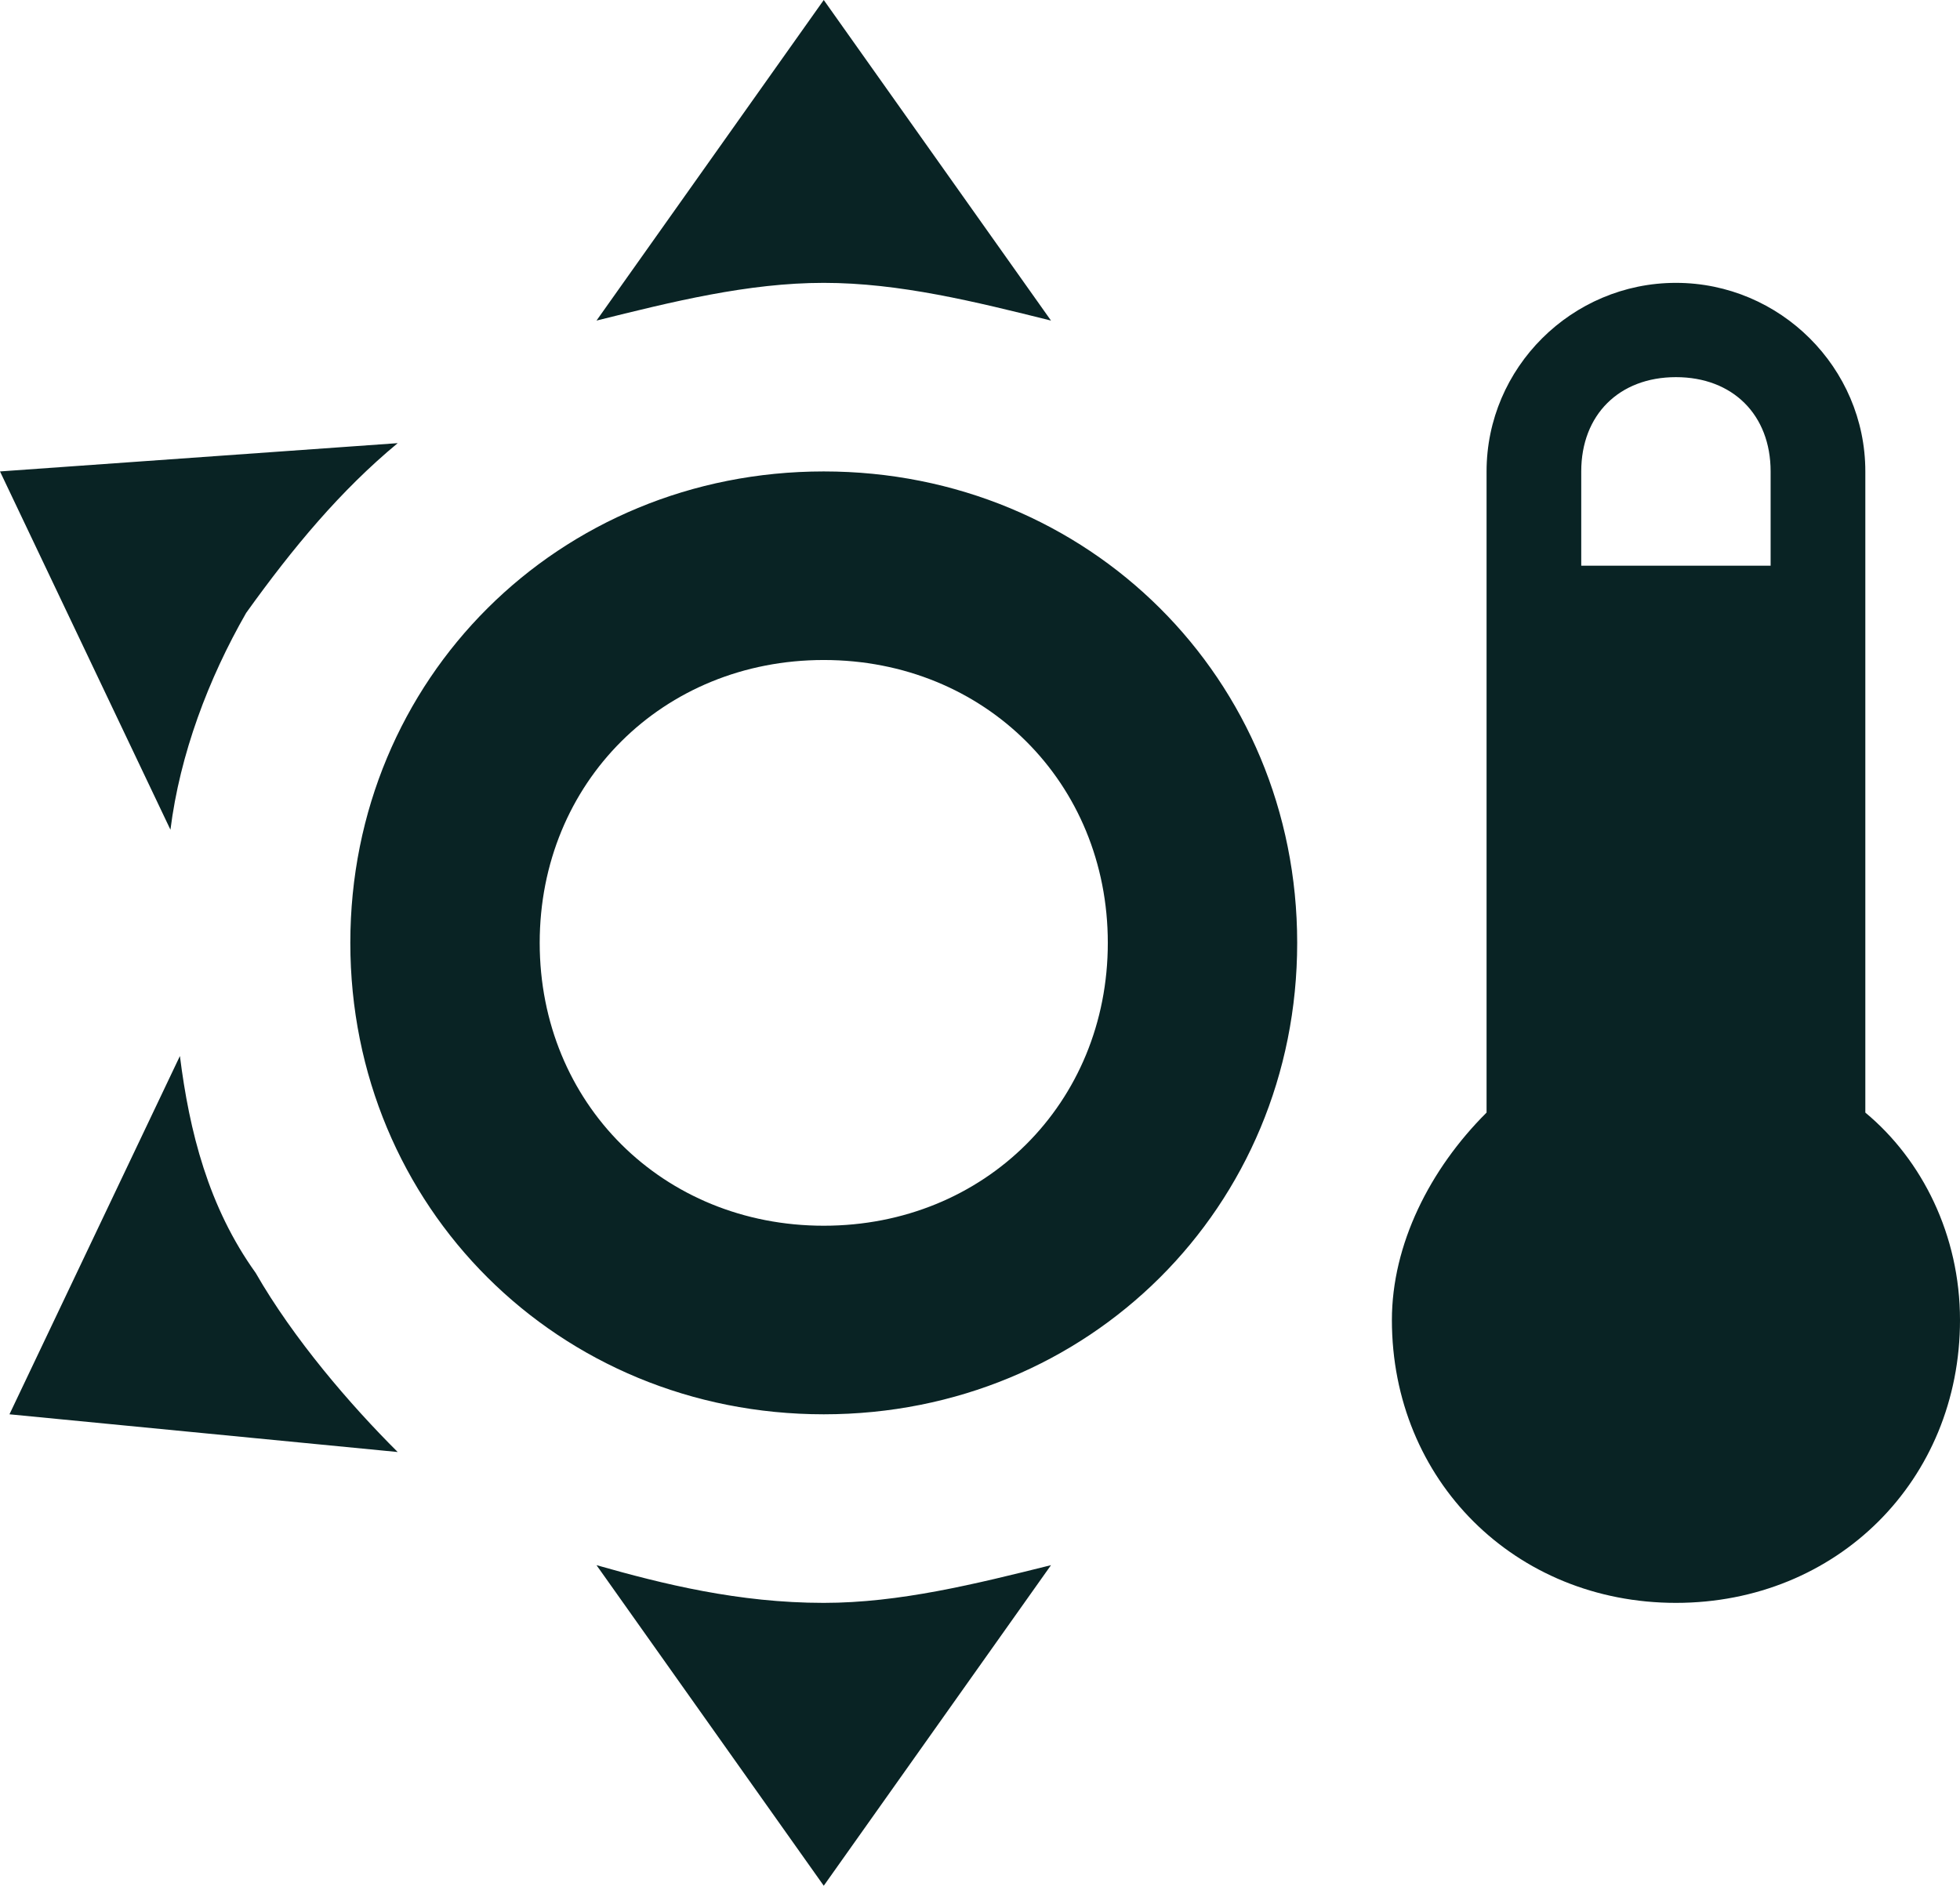
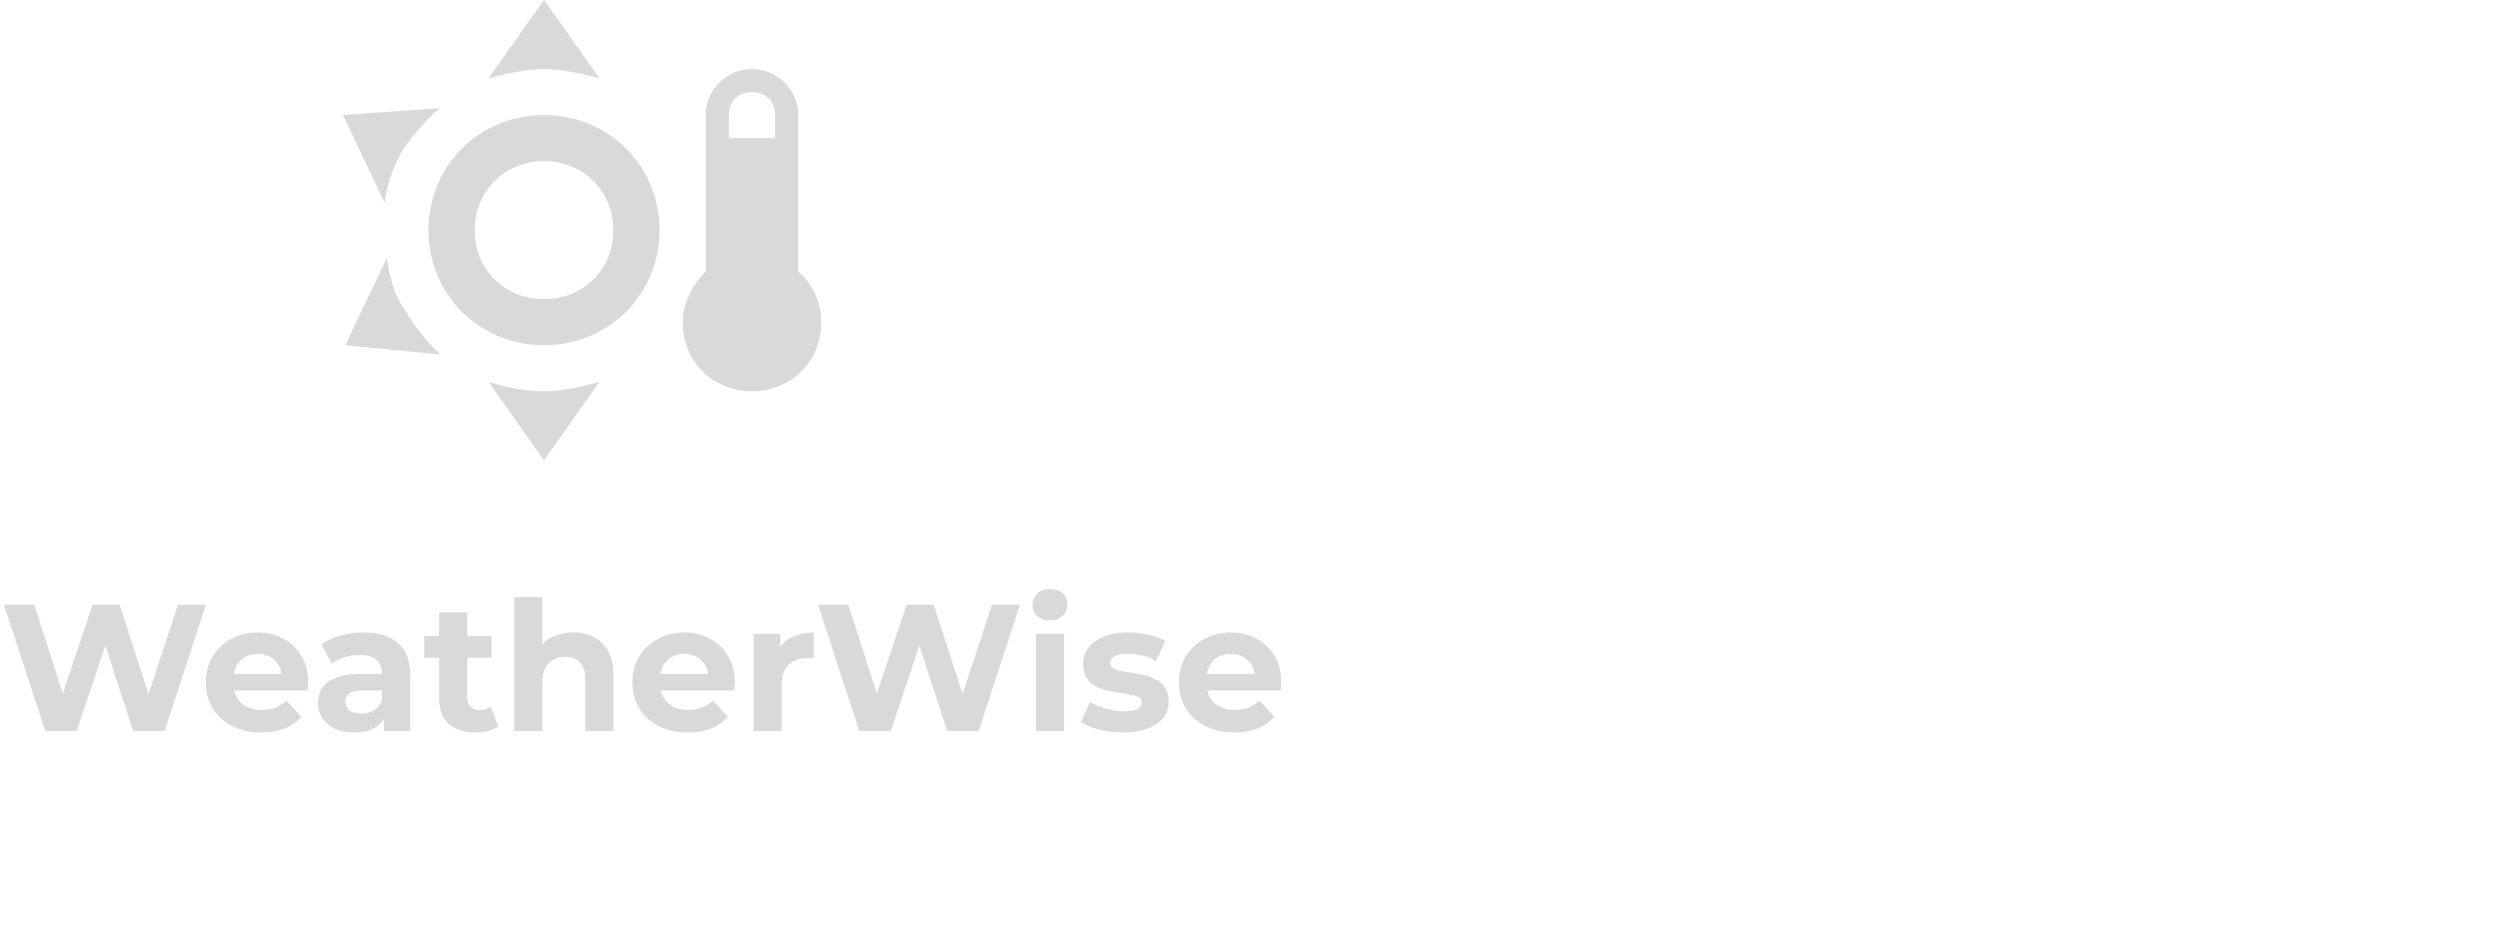
- <svg xmlns="http://www.w3.org/2000/svg" width="53" height="51" viewBox="0 0 53 51" fill="none">
-   <path d="M22.275 0L16.13 8.67C18.179 8.16 20.227 7.65 22.275 7.65C24.324 7.65 26.372 8.16 28.42 8.67L22.275 0ZM50.44 30.09V12.75C50.44 9.945 48.135 7.65 45.319 7.65C42.502 7.65 40.198 9.945 40.198 12.75V30.09C38.662 31.62 37.638 33.66 37.638 35.7C37.638 40.035 40.966 43.35 45.319 43.35C49.672 43.35 53 40.035 53 35.7C53 33.405 51.976 31.365 50.44 30.09ZM47.879 15.3H42.758V12.75C42.758 11.22 43.783 10.2 45.319 10.2C46.855 10.2 47.879 11.22 47.879 12.75V15.3ZM10.754 11.985L0 12.75L4.609 22.44C4.865 20.4 5.633 18.36 6.657 16.575C7.937 14.79 9.217 13.26 10.754 11.985ZM22.275 12.75C15.106 12.75 9.473 18.36 9.473 25.5C9.473 32.64 15.106 38.25 22.275 38.25C29.444 38.25 35.077 32.64 35.077 25.5C35.077 18.36 29.444 12.75 22.275 12.75ZM22.275 33.15C17.923 33.15 14.594 29.835 14.594 25.5C14.594 21.165 17.923 17.85 22.275 17.85C26.628 17.85 29.956 21.165 29.956 25.5C29.956 29.835 26.628 33.15 22.275 33.15ZM4.865 28.56L0.256 38.25L10.754 39.27C9.473 37.995 7.937 36.21 6.913 34.425C5.633 32.64 5.121 30.6 4.865 28.56ZM16.13 42.33L22.275 51L28.42 42.33C26.372 42.84 24.324 43.35 22.275 43.35C19.971 43.35 17.923 42.84 16.13 42.33Z" fill="#092324" />
+ <svg xmlns="http://www.w3.org/2000/svg" width="277" height="103" viewBox="0 0 277 103" fill="none">
+   <path d="M5.02 81L0.44 67H3.8L7.78 79.4H6.1L10.26 67H13.26L17.26 79.4H15.64L19.72 67H22.82L18.24 81H14.76L11.22 70.12H12.14L8.5 81H5.02ZM28.948 81.16C27.721 81.16 26.641 80.92 25.708 80.44C24.788 79.96 24.075 79.307 23.568 78.48C23.061 77.64 22.808 76.687 22.808 75.62C22.808 74.54 23.055 73.587 23.548 72.76C24.055 71.92 24.741 71.267 25.608 70.8C26.475 70.32 27.455 70.08 28.548 70.08C29.601 70.08 30.548 70.307 31.388 70.76C32.241 71.2 32.915 71.84 33.408 72.68C33.901 73.507 34.148 74.5 34.148 75.66C34.148 75.78 34.141 75.92 34.128 76.08C34.115 76.227 34.101 76.367 34.088 76.5H25.348V74.68H32.448L31.248 75.22C31.248 74.66 31.135 74.173 30.908 73.76C30.681 73.347 30.368 73.027 29.968 72.8C29.568 72.56 29.101 72.44 28.568 72.44C28.035 72.44 27.561 72.56 27.148 72.8C26.748 73.027 26.435 73.353 26.208 73.78C25.981 74.193 25.868 74.687 25.868 75.26V75.74C25.868 76.327 25.995 76.847 26.248 77.3C26.515 77.74 26.881 78.08 27.348 78.32C27.828 78.547 28.388 78.66 29.028 78.66C29.601 78.66 30.101 78.573 30.528 78.4C30.968 78.227 31.368 77.967 31.728 77.62L33.388 79.42C32.895 79.98 32.275 80.413 31.528 80.72C30.781 81.013 29.921 81.16 28.948 81.16ZM42.532 81V78.9L42.332 78.44V74.68C42.332 74.013 42.126 73.493 41.712 73.12C41.312 72.747 40.692 72.56 39.852 72.56C39.279 72.56 38.712 72.653 38.152 72.84C37.605 73.013 37.139 73.253 36.752 73.56L35.632 71.38C36.219 70.967 36.925 70.647 37.752 70.42C38.579 70.193 39.419 70.08 40.272 70.08C41.912 70.08 43.185 70.467 44.092 71.24C44.999 72.013 45.452 73.22 45.452 74.86V81H42.532ZM39.252 81.16C38.412 81.16 37.692 81.02 37.092 80.74C36.492 80.447 36.032 80.053 35.712 79.56C35.392 79.067 35.232 78.513 35.232 77.9C35.232 77.26 35.386 76.7 35.692 76.22C36.012 75.74 36.512 75.367 37.192 75.1C37.872 74.82 38.759 74.68 39.852 74.68H42.712V76.5H40.192C39.459 76.5 38.952 76.62 38.672 76.86C38.406 77.1 38.272 77.4 38.272 77.76C38.272 78.16 38.425 78.48 38.732 78.72C39.052 78.947 39.486 79.06 40.032 79.06C40.552 79.06 41.019 78.94 41.432 78.7C41.846 78.447 42.145 78.08 42.332 77.6L42.812 79.04C42.586 79.733 42.172 80.26 41.572 80.62C40.972 80.98 40.199 81.16 39.252 81.16ZM52.676 81.16C51.409 81.16 50.423 80.84 49.716 80.2C49.009 79.547 48.656 78.58 48.656 77.3V67.86H51.776V77.26C51.776 77.713 51.896 78.067 52.136 78.32C52.376 78.56 52.703 78.68 53.116 78.68C53.609 78.68 54.029 78.547 54.376 78.28L55.216 80.48C54.896 80.707 54.509 80.88 54.056 81C53.616 81.107 53.156 81.16 52.676 81.16ZM46.996 72.88V70.48H54.456V72.88H46.996ZM63.507 70.08C64.361 70.08 65.121 70.253 65.787 70.6C66.467 70.933 67.001 71.453 67.387 72.16C67.774 72.853 67.967 73.747 67.967 74.84V81H64.847V75.32C64.847 74.453 64.654 73.813 64.267 73.4C63.894 72.987 63.361 72.78 62.667 72.78C62.174 72.78 61.727 72.887 61.327 73.1C60.941 73.3 60.634 73.613 60.407 74.04C60.194 74.467 60.087 75.013 60.087 75.68V81H56.967V66.16H60.087V73.22L59.387 72.32C59.774 71.6 60.327 71.047 61.047 70.66C61.767 70.273 62.587 70.08 63.507 70.08ZM76.214 81.16C74.987 81.16 73.907 80.92 72.974 80.44C72.054 79.96 71.34 79.307 70.834 78.48C70.327 77.64 70.074 76.687 70.074 75.62C70.074 74.54 70.32 73.587 70.814 72.76C71.32 71.92 72.007 71.267 72.874 70.8C73.74 70.32 74.72 70.08 75.814 70.08C76.867 70.08 77.814 70.307 78.654 70.76C79.507 71.2 80.18 71.84 80.674 72.68C81.167 73.507 81.414 74.5 81.414 75.66C81.414 75.78 81.407 75.92 81.394 76.08C81.38 76.227 81.367 76.367 81.354 76.5H72.614V74.68H79.714L78.514 75.22C78.514 74.66 78.4 74.173 78.174 73.76C77.947 73.347 77.634 73.027 77.234 72.8C76.834 72.56 76.367 72.44 75.834 72.44C75.3 72.44 74.827 72.56 74.414 72.8C74.014 73.027 73.7 73.353 73.474 73.78C73.247 74.193 73.134 74.687 73.134 75.26V75.74C73.134 76.327 73.26 76.847 73.514 77.3C73.78 77.74 74.147 78.08 74.614 78.32C75.094 78.547 75.654 78.66 76.294 78.66C76.867 78.66 77.367 78.573 77.794 78.4C78.234 78.227 78.634 77.967 78.994 77.62L80.654 79.42C80.16 79.98 79.54 80.413 78.794 80.72C78.047 81.013 77.187 81.16 76.214 81.16ZM83.491 81V70.24H86.471V73.28L86.051 72.4C86.371 71.64 86.884 71.067 87.591 70.68C88.297 70.28 89.157 70.08 90.171 70.08V72.96C90.037 72.947 89.917 72.94 89.811 72.94C89.704 72.927 89.591 72.92 89.471 72.92C88.617 72.92 87.924 73.167 87.391 73.66C86.871 74.14 86.611 74.893 86.611 75.92V81H83.491ZM95.215 81L90.635 67H93.995L97.975 79.4H96.295L100.455 67H103.455L107.455 79.4H105.835L109.915 67H113.015L108.435 81H104.955L101.415 70.12H102.335L98.695 81H95.215ZM114.78 81V70.24H117.9V81H114.78ZM116.34 68.74C115.767 68.74 115.3 68.573 114.94 68.24C114.58 67.907 114.4 67.493 114.4 67C114.4 66.507 114.58 66.093 114.94 65.76C115.3 65.427 115.767 65.26 116.34 65.26C116.913 65.26 117.38 65.42 117.74 65.74C118.1 66.047 118.28 66.447 118.28 66.94C118.28 67.46 118.1 67.893 117.74 68.24C117.393 68.573 116.927 68.74 116.34 68.74ZM124.415 81.16C123.495 81.16 122.609 81.053 121.755 80.84C120.915 80.613 120.249 80.333 119.755 80L120.795 77.76C121.289 78.067 121.869 78.32 122.535 78.52C123.215 78.707 123.882 78.8 124.535 78.8C125.255 78.8 125.762 78.713 126.055 78.54C126.362 78.367 126.515 78.127 126.515 77.82C126.515 77.567 126.395 77.38 126.155 77.26C125.929 77.127 125.622 77.027 125.235 76.96C124.849 76.893 124.422 76.827 123.955 76.76C123.502 76.693 123.042 76.607 122.575 76.5C122.109 76.38 121.682 76.207 121.295 75.98C120.909 75.753 120.595 75.447 120.355 75.06C120.129 74.673 120.015 74.173 120.015 73.56C120.015 72.88 120.209 72.28 120.595 71.76C120.995 71.24 121.569 70.833 122.315 70.54C123.062 70.233 123.955 70.08 124.995 70.08C125.729 70.08 126.475 70.16 127.235 70.32C127.995 70.48 128.629 70.713 129.135 71.02L128.095 73.24C127.575 72.933 127.049 72.727 126.515 72.62C125.995 72.5 125.489 72.44 124.995 72.44C124.302 72.44 123.795 72.533 123.475 72.72C123.155 72.907 122.995 73.147 122.995 73.44C122.995 73.707 123.109 73.907 123.335 74.04C123.575 74.173 123.889 74.28 124.275 74.36C124.662 74.44 125.082 74.513 125.535 74.58C126.002 74.633 126.469 74.72 126.935 74.84C127.402 74.96 127.822 75.133 128.195 75.36C128.582 75.573 128.895 75.873 129.135 76.26C129.375 76.633 129.495 77.127 129.495 77.74C129.495 78.407 129.295 79 128.895 79.52C128.495 80.027 127.915 80.427 127.155 80.72C126.409 81.013 125.495 81.16 124.415 81.16ZM136.76 81.16C135.534 81.16 134.454 80.92 133.52 80.44C132.6 79.96 131.887 79.307 131.38 78.48C130.874 77.64 130.62 76.687 130.62 75.62C130.62 74.54 130.867 73.587 131.36 72.76C131.867 71.92 132.554 71.267 133.42 70.8C134.287 70.32 135.267 70.08 136.36 70.08C137.414 70.08 138.36 70.307 139.2 70.76C140.054 71.2 140.727 71.84 141.22 72.68C141.714 73.507 141.96 74.5 141.96 75.66C141.96 75.78 141.954 75.92 141.94 76.08C141.927 76.227 141.914 76.367 141.9 76.5H133.16V74.68H140.26L139.06 75.22C139.06 74.66 138.947 74.173 138.72 73.76C138.494 73.347 138.18 73.027 137.78 72.8C137.38 72.56 136.914 72.44 136.38 72.44C135.847 72.44 135.374 72.56 134.96 72.8C134.56 73.027 134.247 73.353 134.02 73.78C133.794 74.193 133.68 74.687 133.68 75.26V75.74C133.68 76.327 133.807 76.847 134.06 77.3C134.327 77.74 134.694 78.08 135.16 78.32C135.64 78.547 136.2 78.66 136.84 78.66C137.414 78.66 137.914 78.573 138.34 78.4C138.78 78.227 139.18 77.967 139.54 77.62L141.2 79.42C140.707 79.98 140.087 80.413 139.34 80.72C138.594 81.013 137.734 81.16 136.76 81.16Z" fill="#D9D9D9" />
+   <path d="M60.275 0L54.13 8.67C56.179 8.16 58.227 7.65 60.275 7.65C62.324 7.65 64.372 8.16 66.42 8.67L60.275 0ZM88.44 30.09V12.75C88.44 9.945 86.135 7.65 83.319 7.65C80.502 7.65 78.198 9.945 78.198 12.75V30.09C76.662 31.62 75.638 33.66 75.638 35.7C75.638 40.035 78.966 43.35 83.319 43.35C87.671 43.35 91 40.035 91 35.7C91 33.405 89.976 31.365 88.44 30.09ZM85.879 15.3H80.758V12.75C80.758 11.22 81.783 10.2 83.319 10.2C84.855 10.2 85.879 11.22 85.879 12.75V15.3ZM48.754 11.985L38 12.75L42.609 22.44C42.865 20.4 43.633 18.36 44.657 16.575C45.937 14.79 47.217 13.26 48.754 11.985ZM60.275 12.75C53.106 12.75 47.473 18.36 47.473 25.5C47.473 32.64 53.106 38.25 60.275 38.25C67.444 38.25 73.077 32.64 73.077 25.5C73.077 18.36 67.444 12.75 60.275 12.75ZM60.275 33.15C55.923 33.15 52.594 29.835 52.594 25.5C52.594 21.165 55.923 17.85 60.275 17.85C64.628 17.85 67.957 21.165 67.957 25.5C67.957 29.835 64.628 33.15 60.275 33.15ZM42.865 28.56L38.256 38.25L48.754 39.27C47.473 37.995 45.937 36.21 44.913 34.425C43.633 32.64 43.121 30.6 42.865 28.56ZM54.13 42.33L60.275 51L66.42 42.33C64.372 42.84 62.324 43.35 60.275 43.35C57.971 43.35 55.923 42.84 54.13 42.33Z" fill="#D9D9D9" />
</svg>
